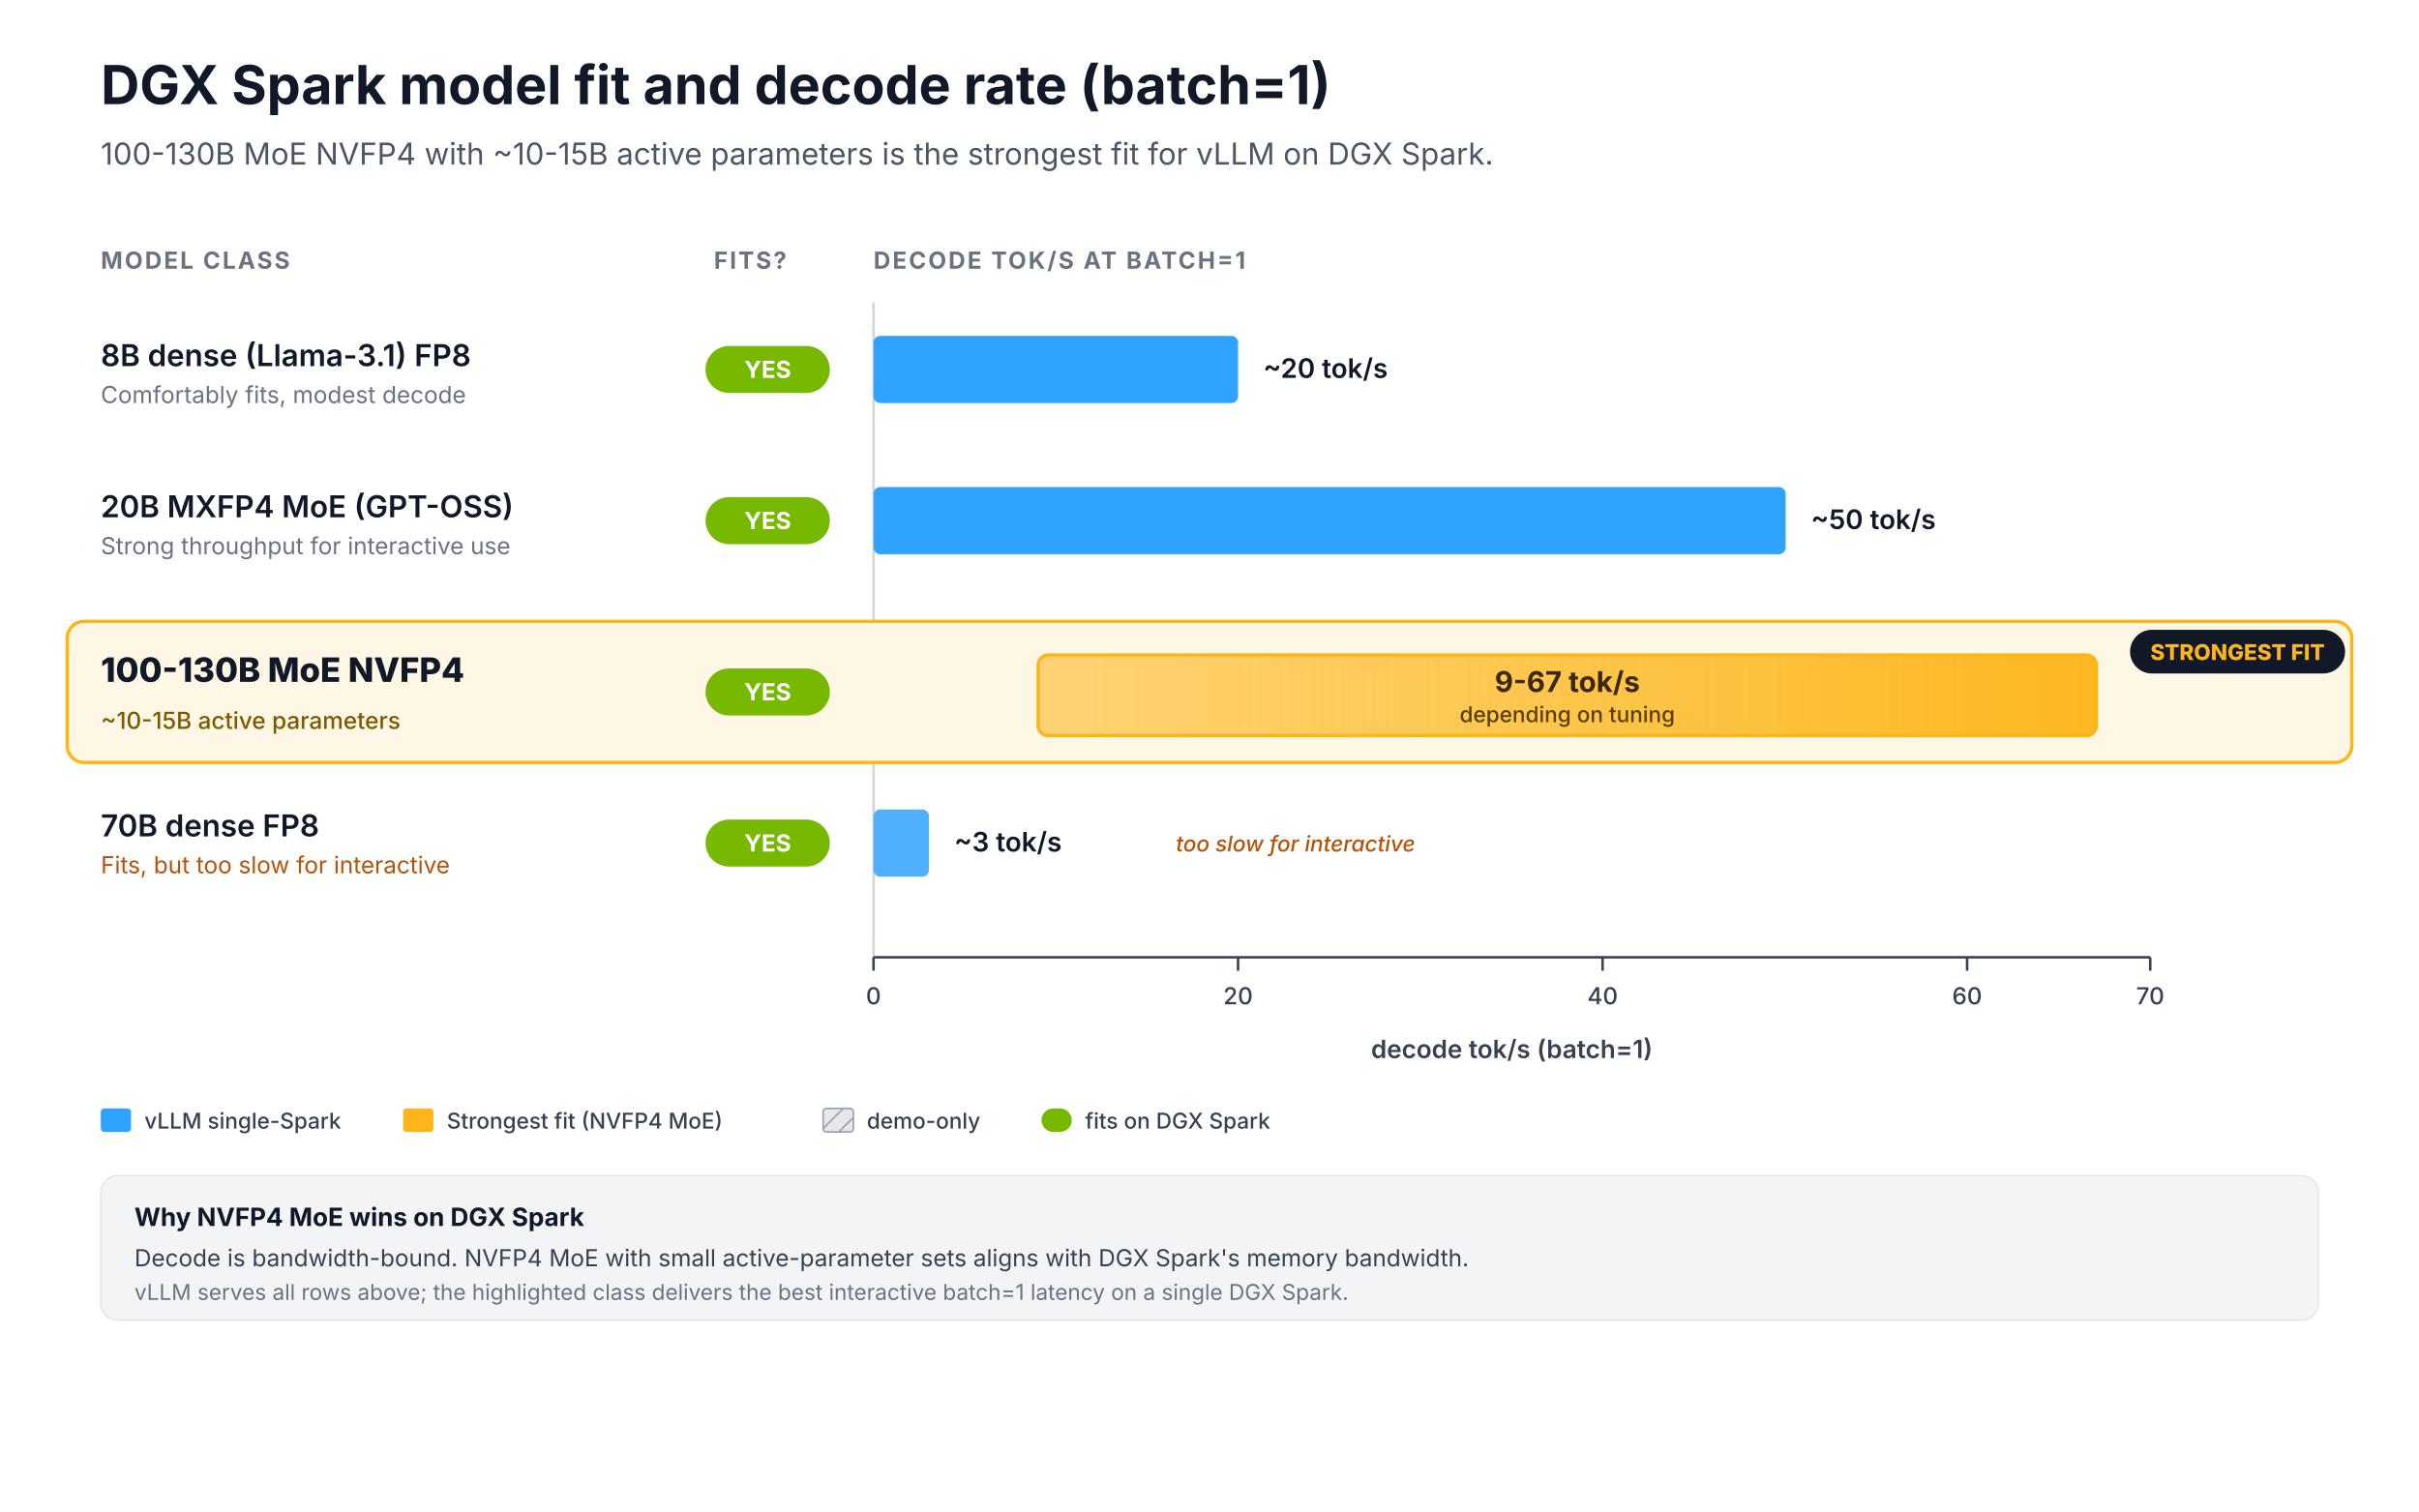
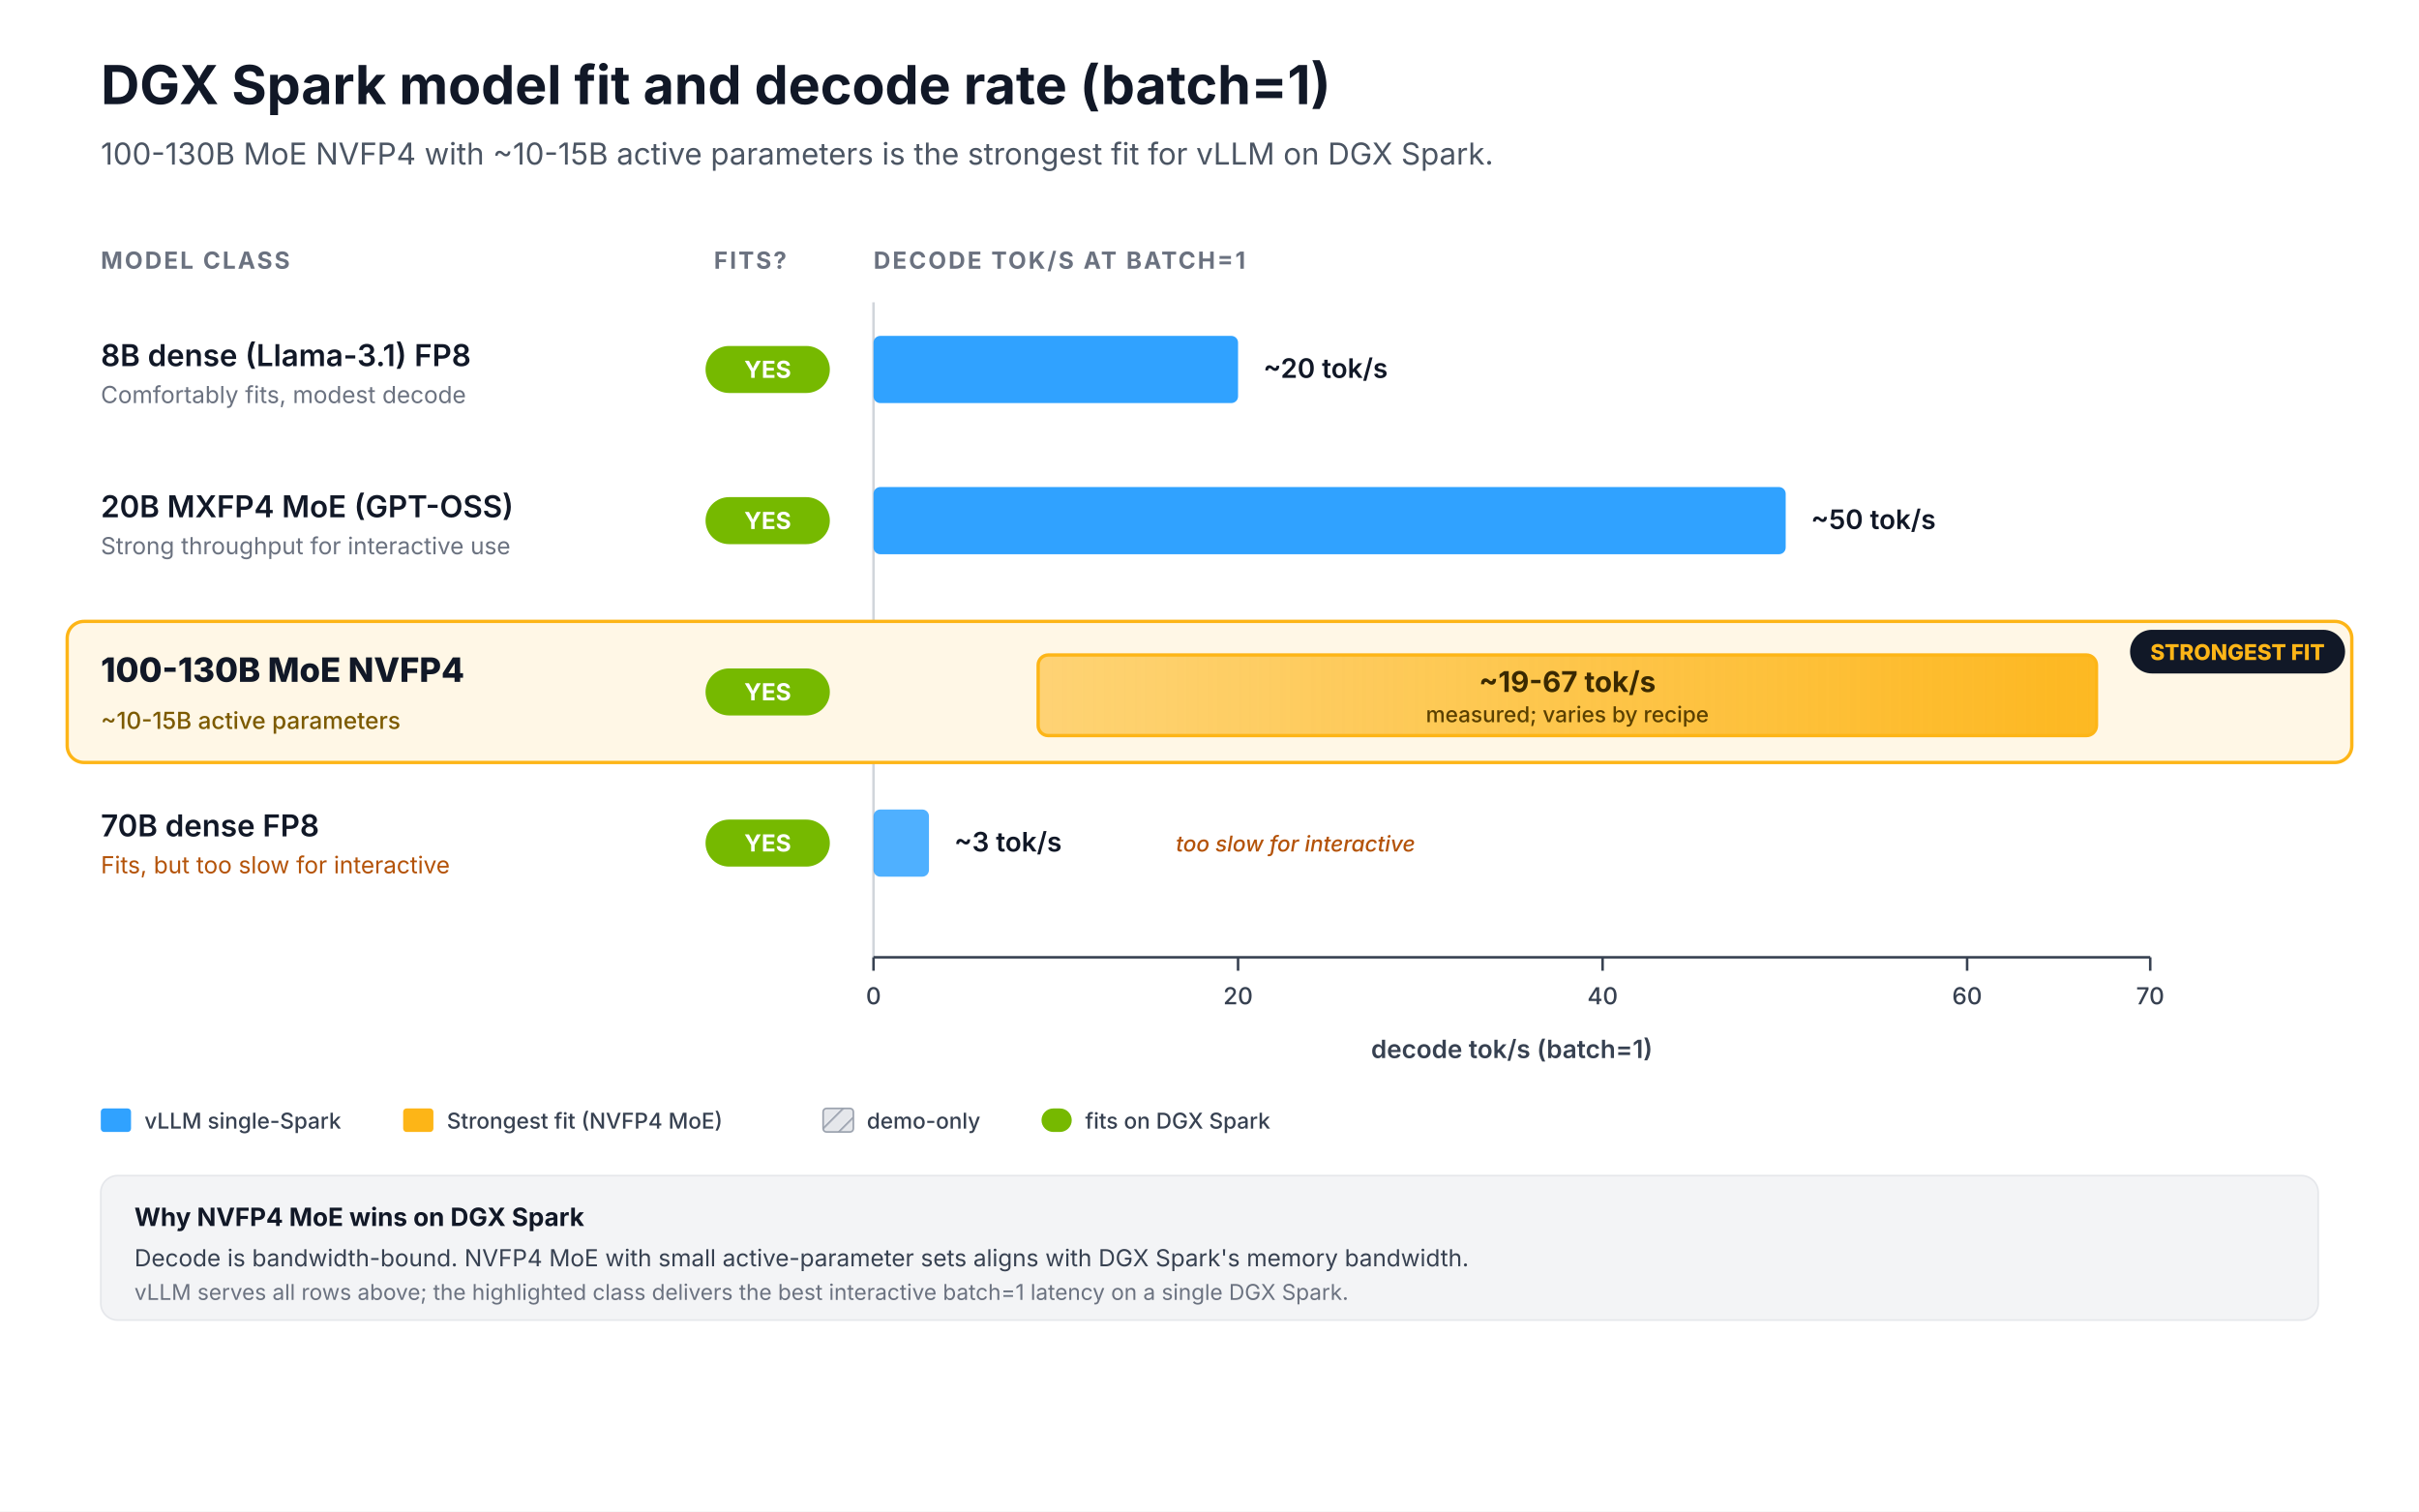
<svg xmlns="http://www.w3.org/2000/svg" viewBox="0 0 1440 900" font-family="Inter, Helvetica, Arial, sans-serif" role="img" aria-labelledby="figTitle figDesc">
  <defs>
    <pattern id="hatch" patternUnits="userSpaceOnUse" width="8" height="8" patternTransform="rotate(45)">
      <rect width="8" height="8" fill="#e5e7eb" />
      <line x1="0" y1="0" x2="0" y2="8" stroke="#9ca3af" stroke-width="2" />
    </pattern>
    <linearGradient id="highlightFill" x1="0" y1="0" x2="1" y2="0">
      <stop offset="0%" stop-color="#fdb517" stop-opacity="0.55" />
      <stop offset="100%" stop-color="#fdb517" stop-opacity="0.95" />
    </linearGradient>
  </defs>
  <rect x="0" y="0" width="1440" height="900" fill="#ffffff" />
  <text x="60" y="62" font-size="32" font-weight="700" fill="#111827">DGX Spark model fit and decode rate (batch=1)</text>
  <text x="60" y="98" font-size="18" font-weight="400" fill="#4b5563">100-130B MoE NVFP4 with ~10-15B active parameters is the strongest fit for vLLM on DGX Spark.</text>
  <text x="60" y="160" font-size="14" font-weight="700" fill="#6b7280" letter-spacing="1.2">MODEL CLASS</text>
  <text x="425" y="160" font-size="14" font-weight="700" fill="#6b7280" letter-spacing="1.2">FITS?</text>
  <text x="520" y="160" font-size="14" font-weight="700" fill="#6b7280" letter-spacing="1.2">DECODE TOK/S AT BATCH=1</text>
  <line x1="520" y1="180" x2="520" y2="570" stroke="#d1d5db" stroke-width="1.5" />
  <text x="60" y="218" font-size="18" font-weight="600" fill="#111827">8B dense (Llama-3.1) FP8</text>
  <text x="60" y="240" font-size="14" font-weight="400" fill="#6b7280">Comfortably fits, modest decode</text>
  <rect x="420" y="206" width="74" height="28" rx="14" fill="#76b900" />
  <text x="457" y="225" font-size="14" font-weight="700" fill="#ffffff" text-anchor="middle">YES</text>
  <rect x="520" y="200" width="217" height="40" rx="4" fill="#30a2ff" />
  <text x="752" y="225" font-size="16" font-weight="600" fill="#111827">~20 tok/s</text>
  <text x="60" y="308" font-size="18" font-weight="600" fill="#111827">20B MXFP4 MoE (GPT-OSS)</text>
  <text x="60" y="330" font-size="14" font-weight="400" fill="#6b7280">Strong throughput for interactive use</text>
  <rect x="420" y="296" width="74" height="28" rx="14" fill="#76b900" />
  <text x="457" y="315" font-size="14" font-weight="700" fill="#ffffff" text-anchor="middle">YES</text>
  <rect x="520" y="290" width="543" height="40" rx="4" fill="#30a2ff" />
  <text x="1078" y="315" font-size="16" font-weight="600" fill="#111827">~50 tok/s</text>
  <rect x="40" y="370" width="1360" height="84" rx="10" fill="#fff7e6" stroke="#fdb517" stroke-width="2" />
  <text x="60" y="406" font-size="20" font-weight="800" fill="#111827">100-130B MoE NVFP4</text>
  <text x="60" y="434" font-size="14" font-weight="500" fill="#7c5a00">~10-15B active parameters</text>
  <rect x="420" y="398" width="74" height="28" rx="14" fill="#76b900" />
  <text x="457" y="417" font-size="14" font-weight="700" fill="#ffffff" text-anchor="middle">YES</text>
  <rect x="618" y="390" width="630" height="48" rx="6" fill="url(#highlightFill)" stroke="#fdb517" stroke-width="2" />
-   <text x="933" y="412" font-size="17" font-weight="700" fill="#3a2900" text-anchor="middle">9-67 tok/s</text>
-   <text x="933" y="430" font-size="13" font-weight="500" fill="#5a4000" text-anchor="middle">depending on tuning</text>
+   <text x="933" y="412" font-size="17" font-weight="700" fill="#3a2900" text-anchor="middle">~19-67 tok/s</text>
+   <text x="933" y="430" font-size="13" font-weight="500" fill="#5a4000" text-anchor="middle">measured; varies by recipe</text>
  <rect x="1268" y="375" width="128" height="26" rx="13" fill="#111827" />
  <text x="1332" y="393" font-size="13" font-weight="800" fill="#fdb517" text-anchor="middle">STRONGEST FIT</text>
  <text x="60" y="498" font-size="18" font-weight="600" fill="#111827">70B dense FP8</text>
  <text x="60" y="520" font-size="14" font-weight="400" fill="#b45309">Fits, but too slow for interactive</text>
  <rect x="420" y="488" width="74" height="28" rx="14" fill="#76b900" />
  <text x="457" y="507" font-size="14" font-weight="700" fill="#ffffff" text-anchor="middle">YES</text>
  <rect x="520" y="482" width="33" height="40" rx="4" fill="#30a2ff" opacity="0.85" />
  <text x="568" y="507" font-size="16" font-weight="600" fill="#111827">~3 tok/s</text>
  <text x="700" y="507" font-size="13" font-weight="500" fill="#b45309" font-style="italic">too slow for interactive</text>
  <line x1="520" y1="570" x2="1280" y2="570" stroke="#374151" stroke-width="1.5" />
  <line x1="520" y1="570" x2="520" y2="578" stroke="#374151" stroke-width="1.5" />
  <text x="520" y="598" font-size="14" font-weight="500" fill="#374151" text-anchor="middle">0</text>
  <line x1="737" y1="570" x2="737" y2="578" stroke="#374151" stroke-width="1.5" />
  <text x="737" y="598" font-size="14" font-weight="500" fill="#374151" text-anchor="middle">20</text>
  <line x1="954" y1="570" x2="954" y2="578" stroke="#374151" stroke-width="1.5" />
  <text x="954" y="598" font-size="14" font-weight="500" fill="#374151" text-anchor="middle">40</text>
  <line x1="1171" y1="570" x2="1171" y2="578" stroke="#374151" stroke-width="1.5" />
  <text x="1171" y="598" font-size="14" font-weight="500" fill="#374151" text-anchor="middle">60</text>
  <line x1="1280" y1="570" x2="1280" y2="578" stroke="#374151" stroke-width="1.5" />
  <text x="1280" y="598" font-size="14" font-weight="500" fill="#374151" text-anchor="middle">70</text>
  <text x="900" y="630" font-size="15" font-weight="600" fill="#374151" text-anchor="middle">decode tok/s (batch=1)</text>
  <g transform="translate(60, 660)">
    <rect x="0" y="0" width="18" height="14" rx="2" fill="#30a2ff" />
    <text x="26" y="12" font-size="13" font-weight="500" fill="#374151">vLLM single-Spark</text>
    <rect x="180" y="0" width="18" height="14" rx="2" fill="#fdb517" />
    <text x="206" y="12" font-size="13" font-weight="500" fill="#374151">Strongest fit (NVFP4 MoE)</text>
    <rect x="430" y="0" width="18" height="14" rx="2" fill="url(#hatch)" stroke="#9ca3af" stroke-width="1" />
    <text x="456" y="12" font-size="13" font-weight="500" fill="#374151">demo-only</text>
    <rect x="560" y="0" width="18" height="14" rx="7" fill="#76b900" />
    <text x="586" y="12" font-size="13" font-weight="500" fill="#374151">fits on DGX Spark</text>
  </g>
  <rect x="60" y="700" width="1320" height="86" rx="10" fill="#f3f4f6" stroke="#e5e7eb" stroke-width="1" />
  <text x="80" y="730" font-size="15" font-weight="700" fill="#111827">Why NVFP4 MoE wins on DGX Spark</text>
  <text x="80" y="754" font-size="14" font-weight="400" fill="#374151">Decode is bandwidth-bound. NVFP4 MoE with small active-parameter sets aligns with DGX Spark's memory bandwidth.</text>
  <text x="80" y="774" font-size="13" font-weight="400" fill="#6b7280">vLLM serves all rows above; the highlighted class delivers the best interactive batch=1 latency on a single DGX Spark.</text>
</svg>
